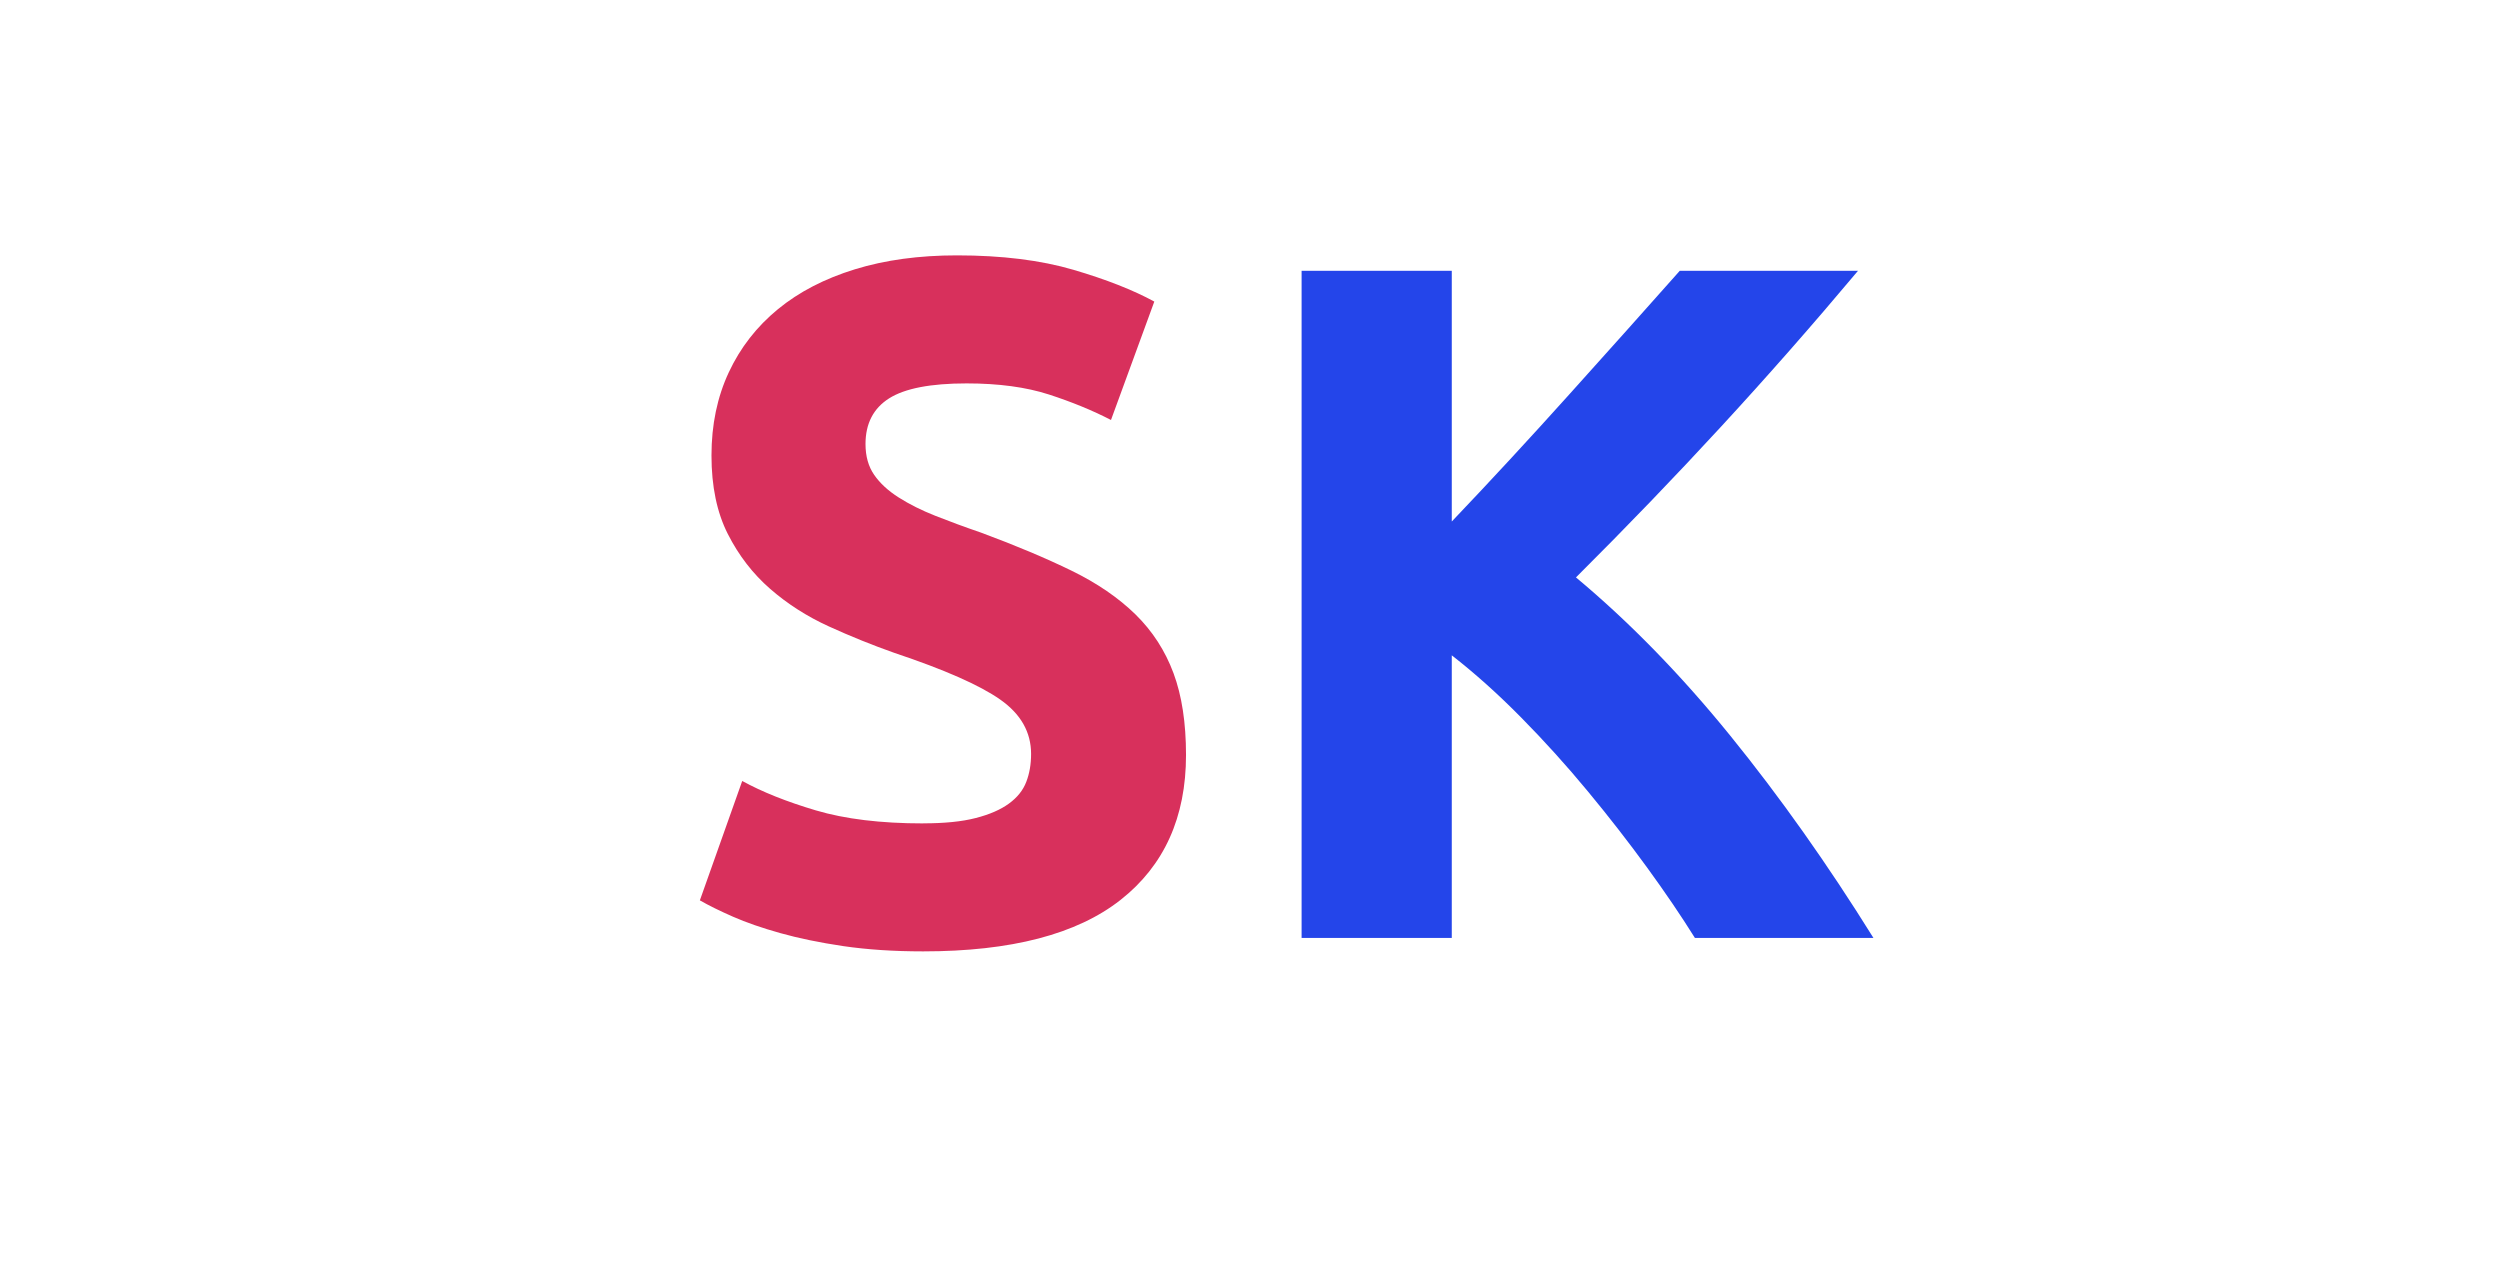
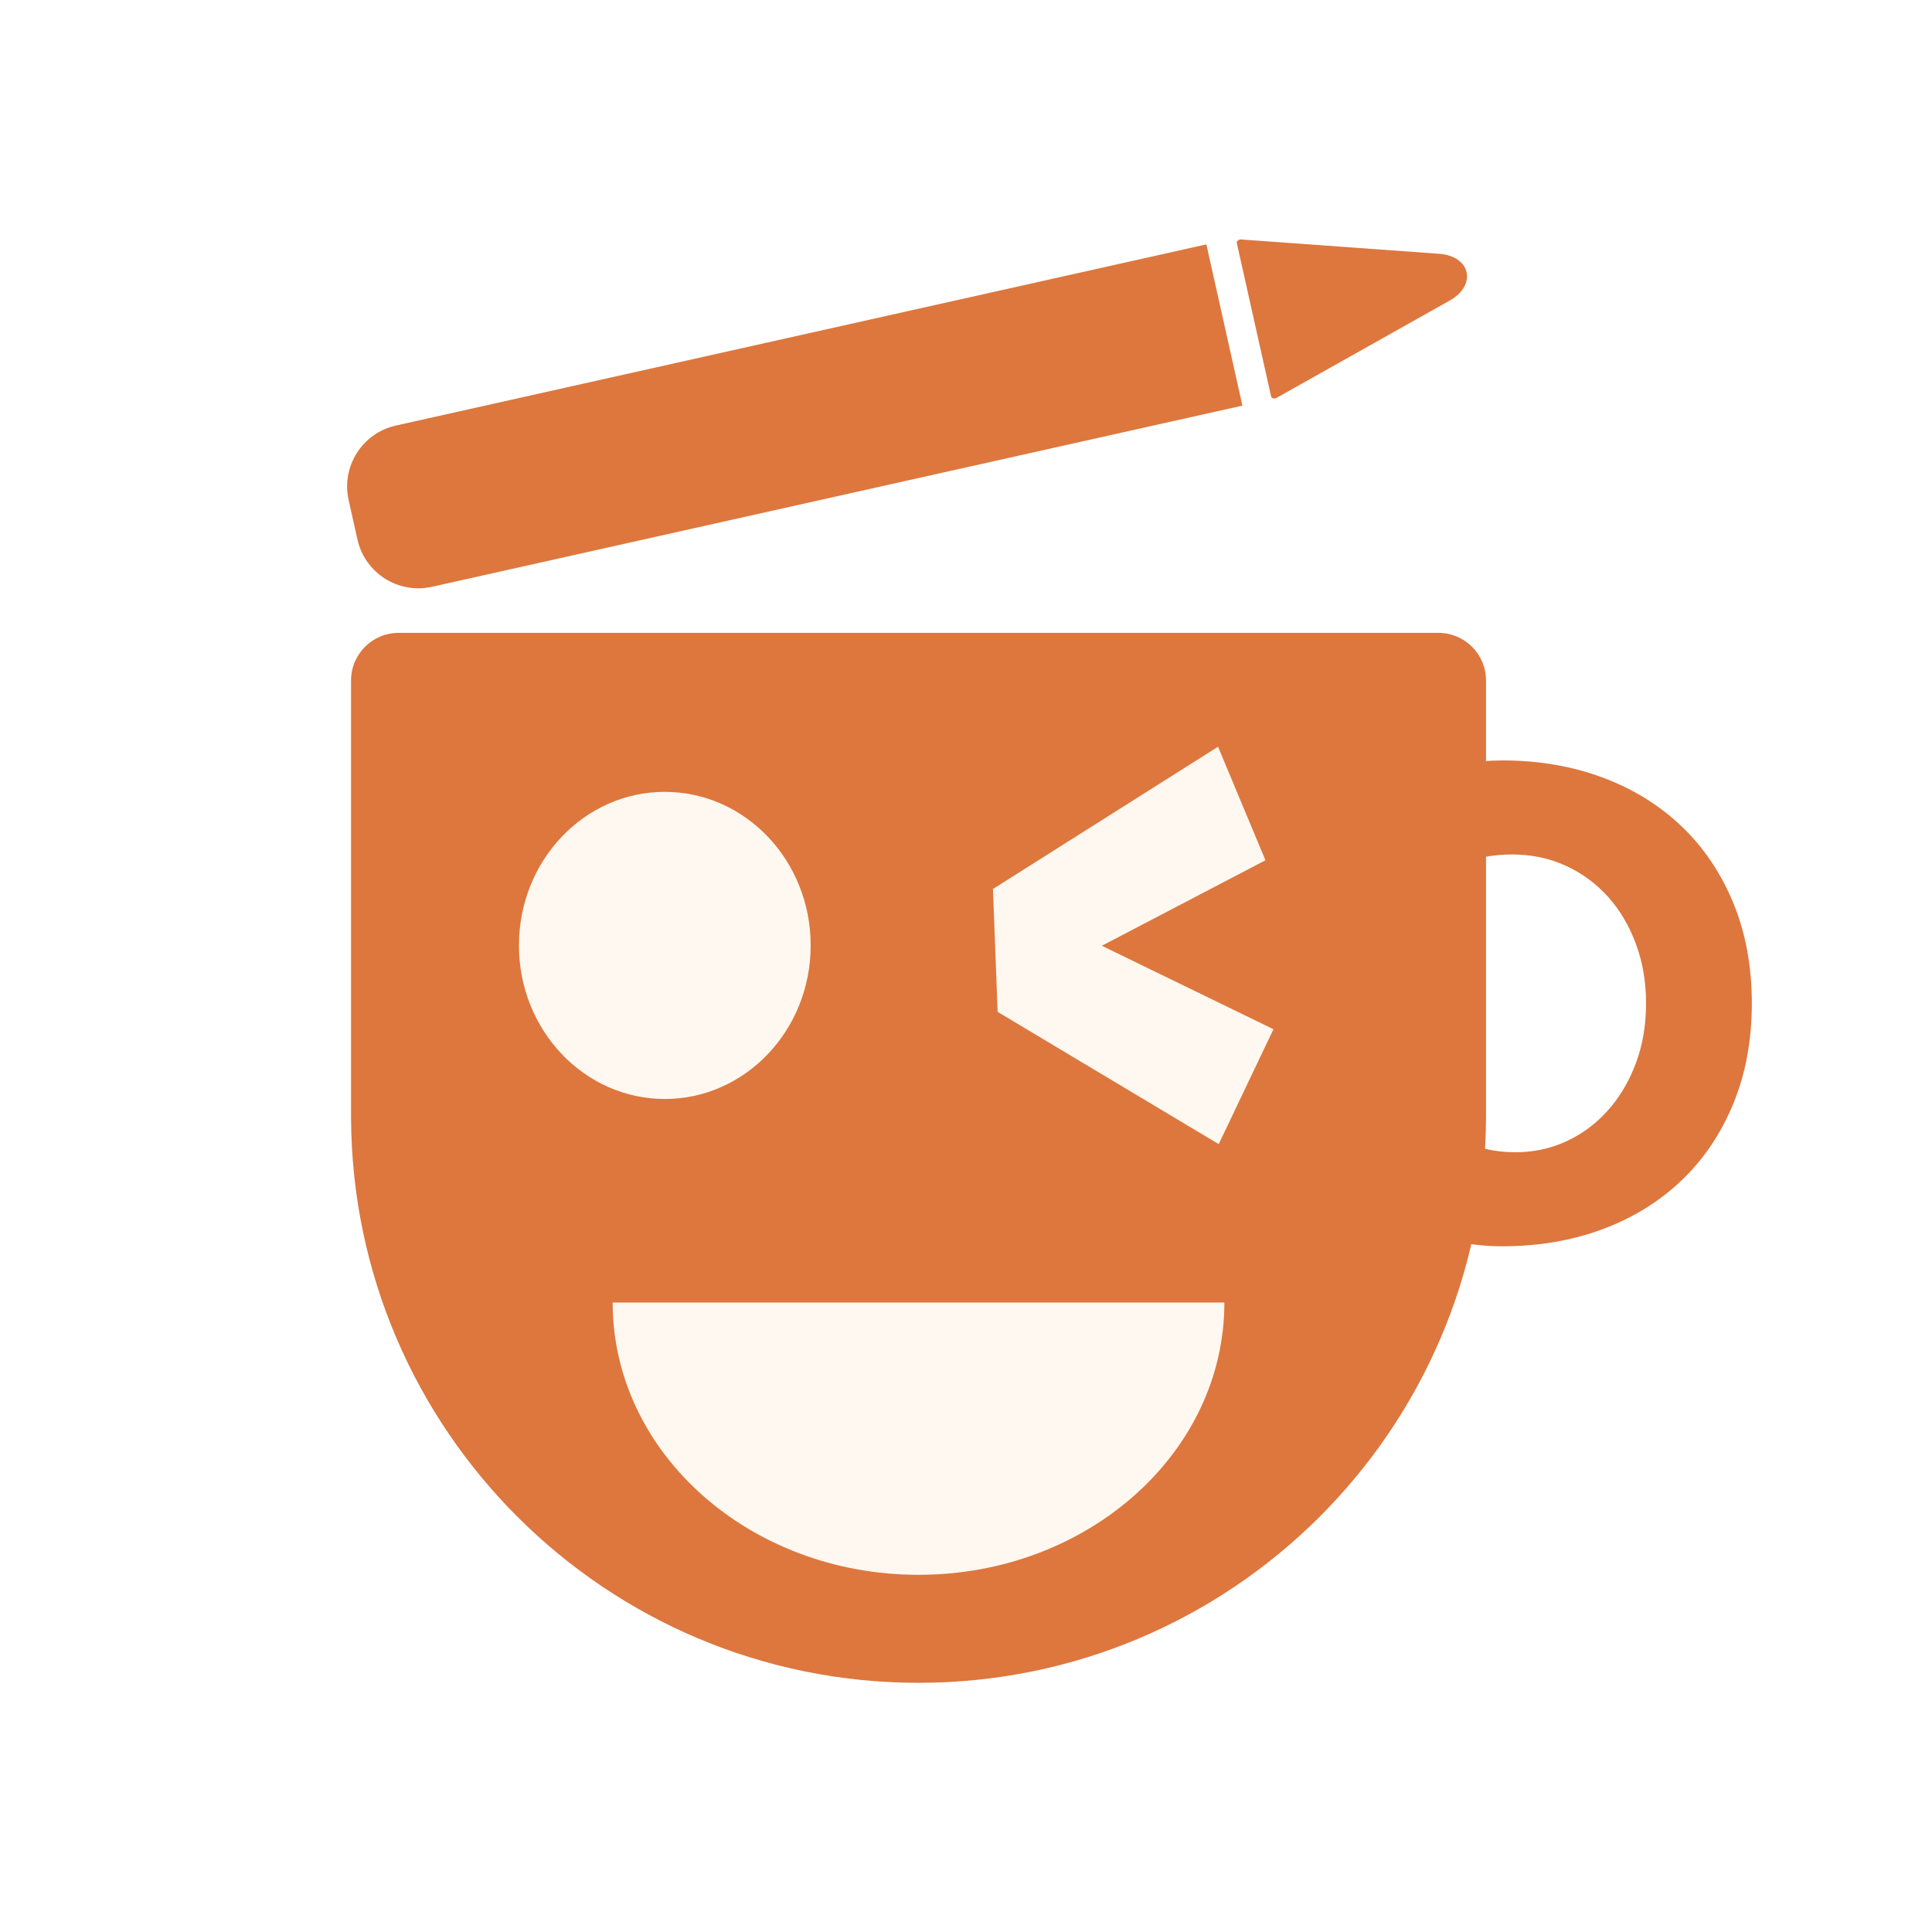
- <svg xmlns="http://www.w3.org/2000/svg" id="Layer_1" data-name="Layer 1" viewBox="0 0 389.54 199.76">
+ <svg xmlns="http://www.w3.org/2000/svg" viewBox="0 0 2114.28 2114.28">
  <defs>
    <style>
      .cls-1 {
-         fill: #2445ea;
+         fill: #fff8f0;
      }

      .cls-1, .cls-2 {
        stroke-width: 0px;
      }

      .cls-2 {
-         fill: #d8305c;
+         fill: #dd773e;
      }
    </style>
  </defs>
-   <path class="cls-2" d="M143.86,128.29c3.3,0,6.02-.27,8.18-.83,2.15-.55,3.87-1.3,5.17-2.25,1.3-.95,2.2-2.07,2.7-3.38.5-1.3.75-2.75.75-4.35,0-3.4-1.6-6.22-4.8-8.47-3.2-2.25-8.7-4.67-16.5-7.28-3.4-1.2-6.8-2.57-10.2-4.12-3.4-1.55-6.45-3.5-9.15-5.85-2.7-2.35-4.9-5.2-6.6-8.55-1.7-3.35-2.55-7.42-2.55-12.23s.9-9.12,2.7-12.97c1.8-3.85,4.35-7.12,7.65-9.83s7.3-4.77,12-6.22c4.7-1.45,10-2.17,15.9-2.17,7,0,13.05.75,18.15,2.25s9.3,3.15,12.6,4.95l-6.75,18.45c-2.9-1.5-6.13-2.82-9.67-3.97-3.55-1.15-7.83-1.73-12.83-1.73-5.6,0-9.62.78-12.07,2.33-2.45,1.55-3.68,3.93-3.68,7.12,0,1.9.45,3.5,1.35,4.8.9,1.3,2.17,2.48,3.83,3.53,1.65,1.05,3.55,2,5.7,2.85,2.15.85,4.52,1.73,7.12,2.62,5.4,2,10.1,3.98,14.1,5.93,4,1.95,7.32,4.23,9.97,6.82,2.65,2.6,4.62,5.65,5.92,9.15,1.3,3.5,1.95,7.75,1.95,12.75,0,9.7-3.4,17.23-10.2,22.58-6.8,5.35-17.05,8.02-30.75,8.02-4.6,0-8.75-.28-12.45-.82-3.7-.55-6.98-1.23-9.83-2.03-2.85-.8-5.3-1.65-7.35-2.55-2.05-.9-3.78-1.75-5.17-2.55l6.6-18.6c3.1,1.7,6.92,3.23,11.47,4.58,4.55,1.35,10.12,2.03,16.72,2.03Z" />
-   <path class="cls-1" d="M264.09,146.14c-2.11-3.38-4.59-7.04-7.45-10.97-2.86-3.93-5.94-7.89-9.24-11.88-3.3-3.99-6.76-7.82-10.37-11.48s-7.22-6.9-10.82-9.7v44.03h-23.4V42.19h23.4v39.07c6.02-6.32,12.13-12.93,18.33-19.83,6.21-6.9,11.94-13.31,17.2-19.24h27.77c-7.07,8.43-14.19,16.53-21.35,24.3-7.16,7.78-14.69,15.6-22.6,23.48,8.32,6.94,16.34,15.16,24.06,24.68,7.72,9.52,15.15,20.02,22.29,31.49h-27.82Z" />
+   <g id="Layer_1" data-name="Layer 1">
+     <path class="cls-2" d="M1473.29,906.49c10.97-13.82,23.35-25.48,37.17-35.01,13.82-9.53,28.23-17.15,43.24-22.87,15.01-5.72,30.26-9.88,45.74-12.5,15.49-2.62,30.37-3.94,44.67-3.94,39.55,0,76,6.2,109.34,18.58,33.36,12.39,62.18,30.14,86.47,53.24,24.3,23.12,43.24,51.1,56.82,83.97,13.58,32.88,20.37,69.57,20.37,110.06s-6.79,77.18-20.37,110.06c-13.58,32.87-32.52,60.87-56.82,83.97-24.3,23.12-53.12,40.87-86.47,53.24-33.34,12.39-69.79,18.58-109.34,18.58-34.77,0-68.61-7.15-101.48-21.44-32.87-14.29-60.03-36.44-81.47-66.46l92.91-69.32c11.43,17.15,25.97,30.5,43.59,40.02,17.63,9.54,37.88,14.29,60.74,14.29,20.01,0,38.72-4.04,56.1-12.15,17.4-8.09,32.52-19.41,45.38-33.95,12.87-14.52,22.99-31.67,30.37-51.45,7.4-19.77,11.08-41.56,11.08-65.39s-3.68-45.02-11.08-65.03c-7.38-20.01-17.62-37.28-30.73-51.81-13.1-14.53-28.58-25.84-46.45-33.95-17.86-8.1-37.28-12.15-58.25-12.15s-39.42,3.57-55.38,10.72c-15.96,7.15-29.41,17.4-40.38,30.72l-85.76-70.03Z" />
+   </g>
+   <g id="Layer_3" data-name="Layer 3">
+     <path class="cls-2" d="M1574.11,692.57c28.77,0,52.1,23.32,52.1,52.1v479.34c-1.85,341.4-279.19,617.58-621.02,617.58s-619.17-276.18-621.02-617.58v-479.34c0-28.77,23.32-52.1,52.1-52.1h1137.85Z" />
+     <path class="cls-2" d="M1359.63,443.9l-886.91,198.26c-36.81,8.23-73.32-14.94-81.55-51.75l-9.65-43.17c-8.23-36.81,14.94-73.32,51.75-81.55l886.91-198.26,39.45,176.46Z" />
+     <path class="cls-2" d="M1358.43,262.08l216.49,15.66c34.59,2.5,41.68,34.24,11.45,51.24l-189.21,106.35c-2.44,1.37-5.65.7-6.09-1.27l-37.61-168.24c-.44-1.97,2.19-3.94,4.97-3.74Z" />
+     <path class="cls-1" d="M1339.91,1425.43c0,164.56-149.86,297.96-334.73,297.96s-334.73-133.4-334.73-297.96h669.45Z" />
+   </g>
+   <g id="Layer_5" data-name="Layer 5">
+     <ellipse class="cls-1" cx="727.54" cy="1034.62" rx="159.62" ry="168.04" />
+     <path class="cls-1" d="M1333.69,1252.07l-241.93-144.72-5.12-134.49,246.31-155.68,51.89,124.25-179.07,93.56,187.84,91.36-59.93,125.72Z" />
+   </g>
</svg>
